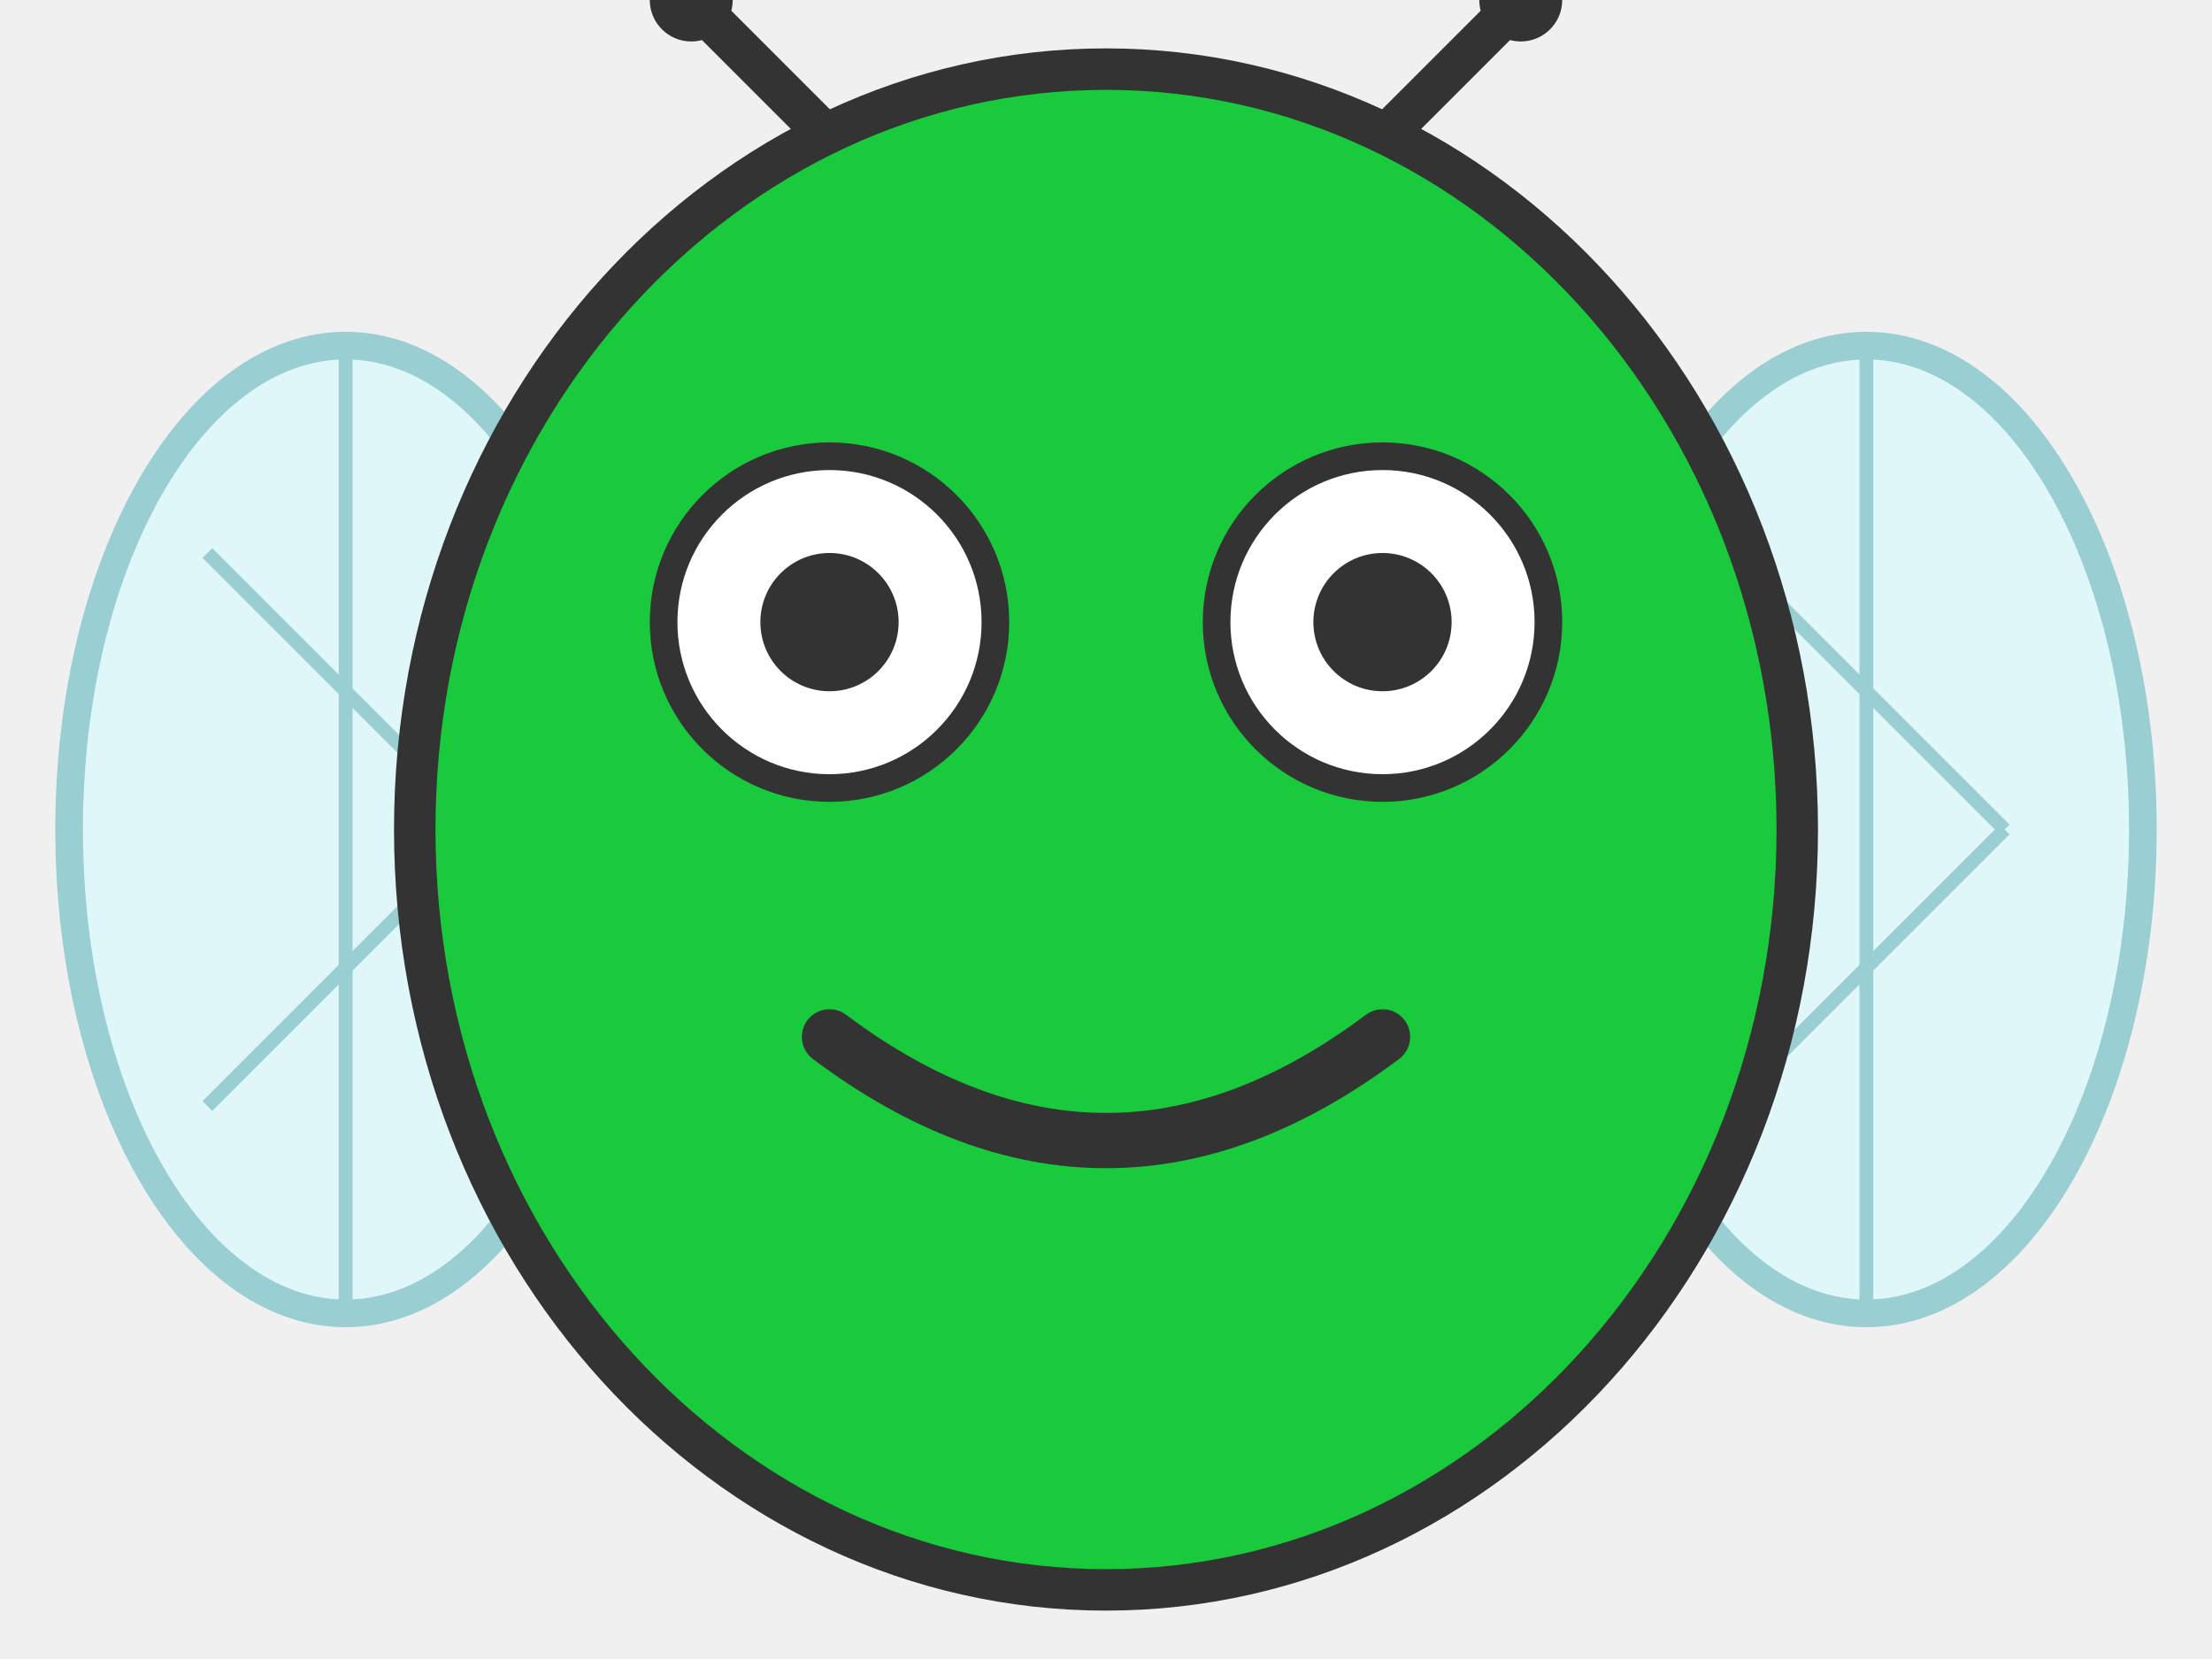
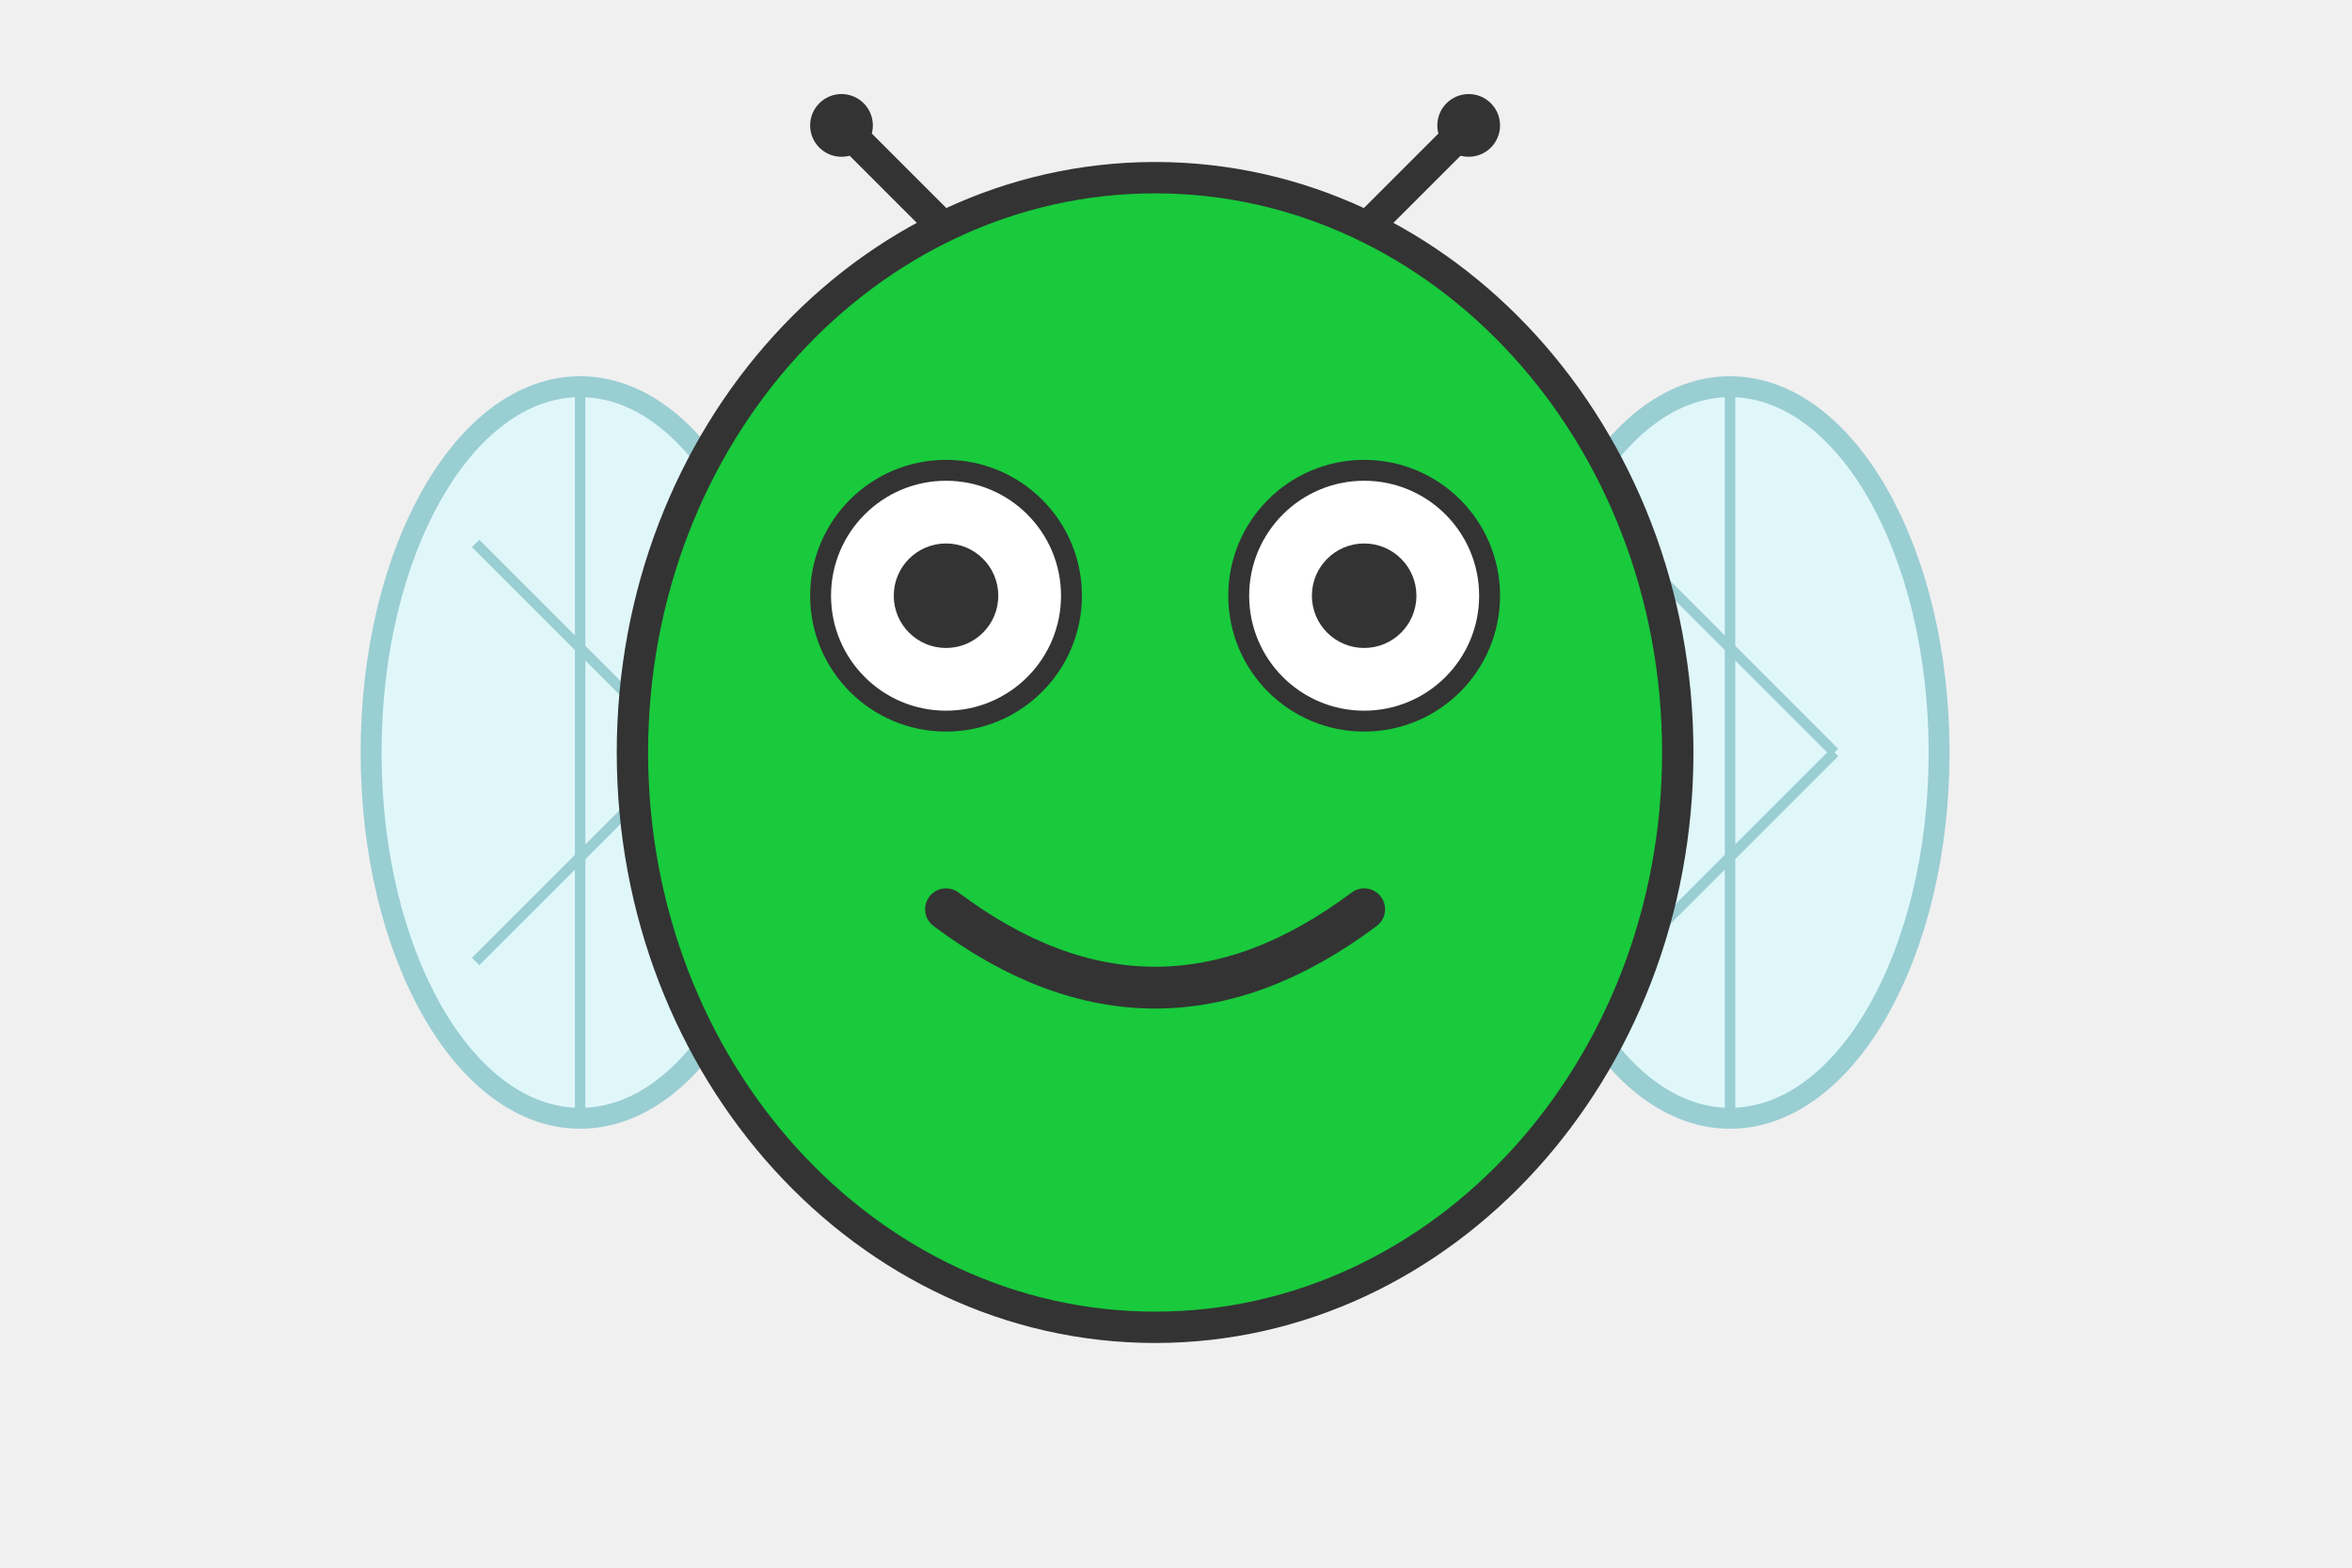
- <svg xmlns="http://www.w3.org/2000/svg" width="160" height="120" viewBox="0 0 160 120">
+ <svg xmlns="http://www.w3.org/2000/svg" width="300" height="200" viewBox="0 0 160 120">
  <style>
-     .wing {
-       animation: flap 1s infinite ease-in-out;
-       transform-origin: center;
-     }
-     .left-wing {
-       transform-origin: 25px 60px;
-       animation-delay: 0s;
-     }
-     .right-wing {
-       transform-origin: 135px 60px;
-       animation-delay: 0.5s;
-     }
-     @keyframes flap {
-       0%, 100% { transform: rotate(0deg); }
-       50% { transform: rotate(8deg); }
-     }
+      @keyframes flapLeft {
+         0%, 100% { transform: rotate(0deg); }
+         50% { transform: rotate(-80deg); }
+       }
+ 
+       @keyframes flapRight {
+         0%, 100% { transform: rotate(0deg); }
+         50% { transform: rotate(80deg); }
+       }
+ 
+       .left-wing {
+         transform-origin: 25px 60px;
+         animation: flapLeft 0.2s infinite ease-in-out;
+       }
+ 
+       .right-wing {
+         transform-origin: 135px 60px;
+         animation: flapRight 0.2s infinite ease-in-out;
+       }
+ 
  </style>
-   <g class="wing left-wing">
-     <ellipse cx="25" cy="60" rx="20" ry="35" fill="#E0F7FA" stroke="#99CED3" stroke-width="2" />
-     <line x1="25" y1="25" x2="25" y2="95" stroke="#99CED3" stroke-width="1" />
-     <line x1="15" y1="40" x2="35" y2="60" stroke="#99CED3" stroke-width="1" />
-     <line x1="15" y1="80" x2="35" y2="60" stroke="#99CED3" stroke-width="1" />
+   <g transform="scale(0.8) translate(18, 12)">
+     <g class="wing left-wing">
+       <ellipse cx="25" cy="60" rx="20" ry="35" fill="#E0F7FA" stroke="#99CED3" stroke-width="2" />
+       <line x1="25" y1="25" x2="25" y2="95" stroke="#99CED3" stroke-width="1" />
+       <line x1="15" y1="40" x2="35" y2="60" stroke="#99CED3" stroke-width="1" />
+       <line x1="15" y1="80" x2="35" y2="60" stroke="#99CED3" stroke-width="1" />
+     </g>
+     <g class="wing right-wing" transform="scale(-1,1) translate(-270,0)">
+       <ellipse cx="135" cy="60" rx="20" ry="35" fill="#E0F7FA" stroke="#99CED3" stroke-width="2" />
+       <line x1="135" y1="25" x2="135" y2="95" stroke="#99CED3" stroke-width="1" />
+       <line x1="145" y1="40" x2="125" y2="60" stroke="#99CED3" stroke-width="1" />
+       <line x1="145" y1="80" x2="125" y2="60" stroke="#99CED3" stroke-width="1" />
+     </g>
+     <ellipse cx="80" cy="60" rx="50" ry="55" fill="#18ca3c" stroke="#333" stroke-width="3" />
+     <line x1="60" y1="10" x2="50" y2="0" stroke="#333" stroke-width="3" />
+     <line x1="100" y1="10" x2="110" y2="0" stroke="#333" stroke-width="3" />
+     <circle cx="50" cy="0" r="3" fill="#333" />
+     <circle cx="110" cy="0" r="3" fill="#333" />
+     <circle cx="60" cy="45" r="12" fill="white" stroke="#333" stroke-width="2" />
+     <circle cx="100" cy="45" r="12" fill="white" stroke="#333" stroke-width="2" />
+     <circle cx="60" cy="45" r="5" fill="#333" />
+     <circle cx="100" cy="45" r="5" fill="#333" />
+     <path d="M60,75 Q80,90 100,75" stroke="#333" stroke-width="4" fill="none" stroke-linecap="round" />
  </g>
-   <g class="wing right-wing" transform="scale(-1,1) translate(-270,0)">
-     <ellipse cx="135" cy="60" rx="20" ry="35" fill="#E0F7FA" stroke="#99CED3" stroke-width="2" />
-     <line x1="135" y1="25" x2="135" y2="95" stroke="#99CED3" stroke-width="1" />
-     <line x1="145" y1="40" x2="125" y2="60" stroke="#99CED3" stroke-width="1" />
-     <line x1="145" y1="80" x2="125" y2="60" stroke="#99CED3" stroke-width="1" />
-   </g>
-   <ellipse cx="80" cy="60" rx="50" ry="55" fill="#18ca3c" stroke="#333" stroke-width="3" />
-   <line x1="60" y1="10" x2="50" y2="0" stroke="#333" stroke-width="3" />
-   <line x1="100" y1="10" x2="110" y2="0" stroke="#333" stroke-width="3" />
-   <circle cx="50" cy="0" r="3" fill="#333" />
-   <circle cx="110" cy="0" r="3" fill="#333" />
-   <circle cx="60" cy="45" r="12" fill="white" stroke="#333" stroke-width="2" />
-   <circle cx="100" cy="45" r="12" fill="white" stroke="#333" stroke-width="2" />
-   <circle cx="60" cy="45" r="5" fill="#333" />
-   <circle cx="100" cy="45" r="5" fill="#333" />
-   <path d="M60,75 Q80,90 100,75" stroke="#333" stroke-width="4" fill="none" stroke-linecap="round" />
</svg>
